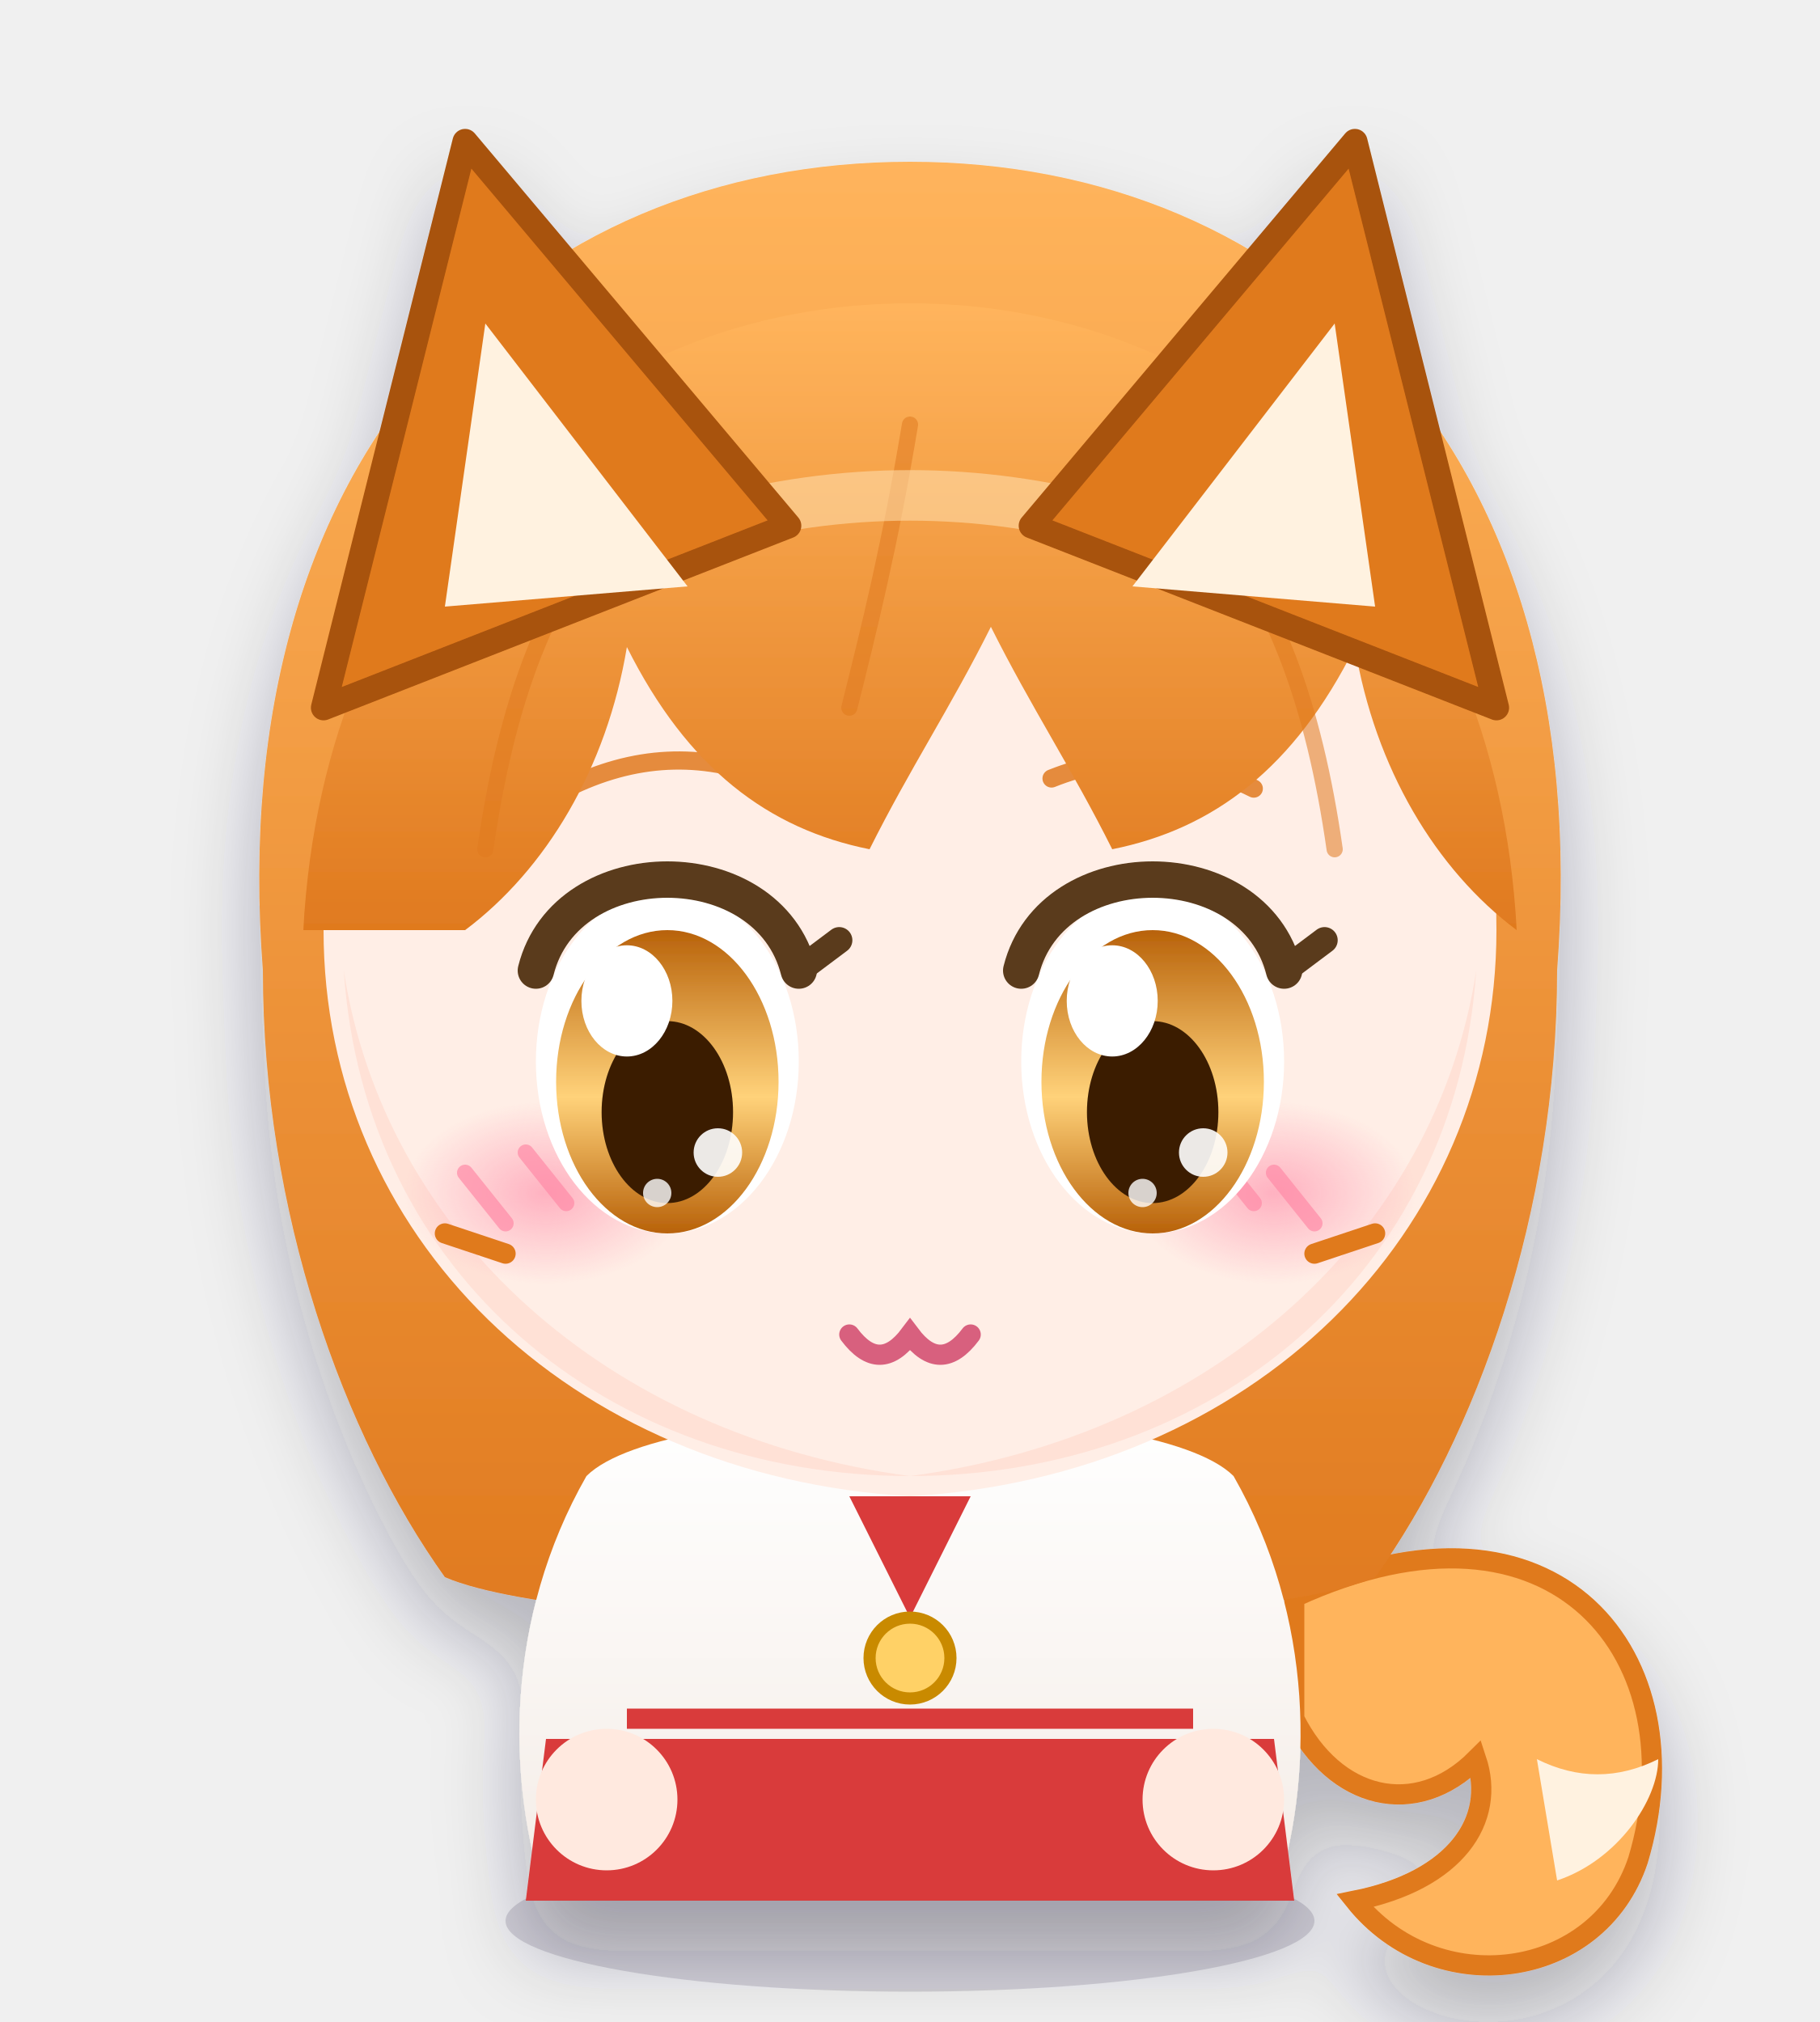
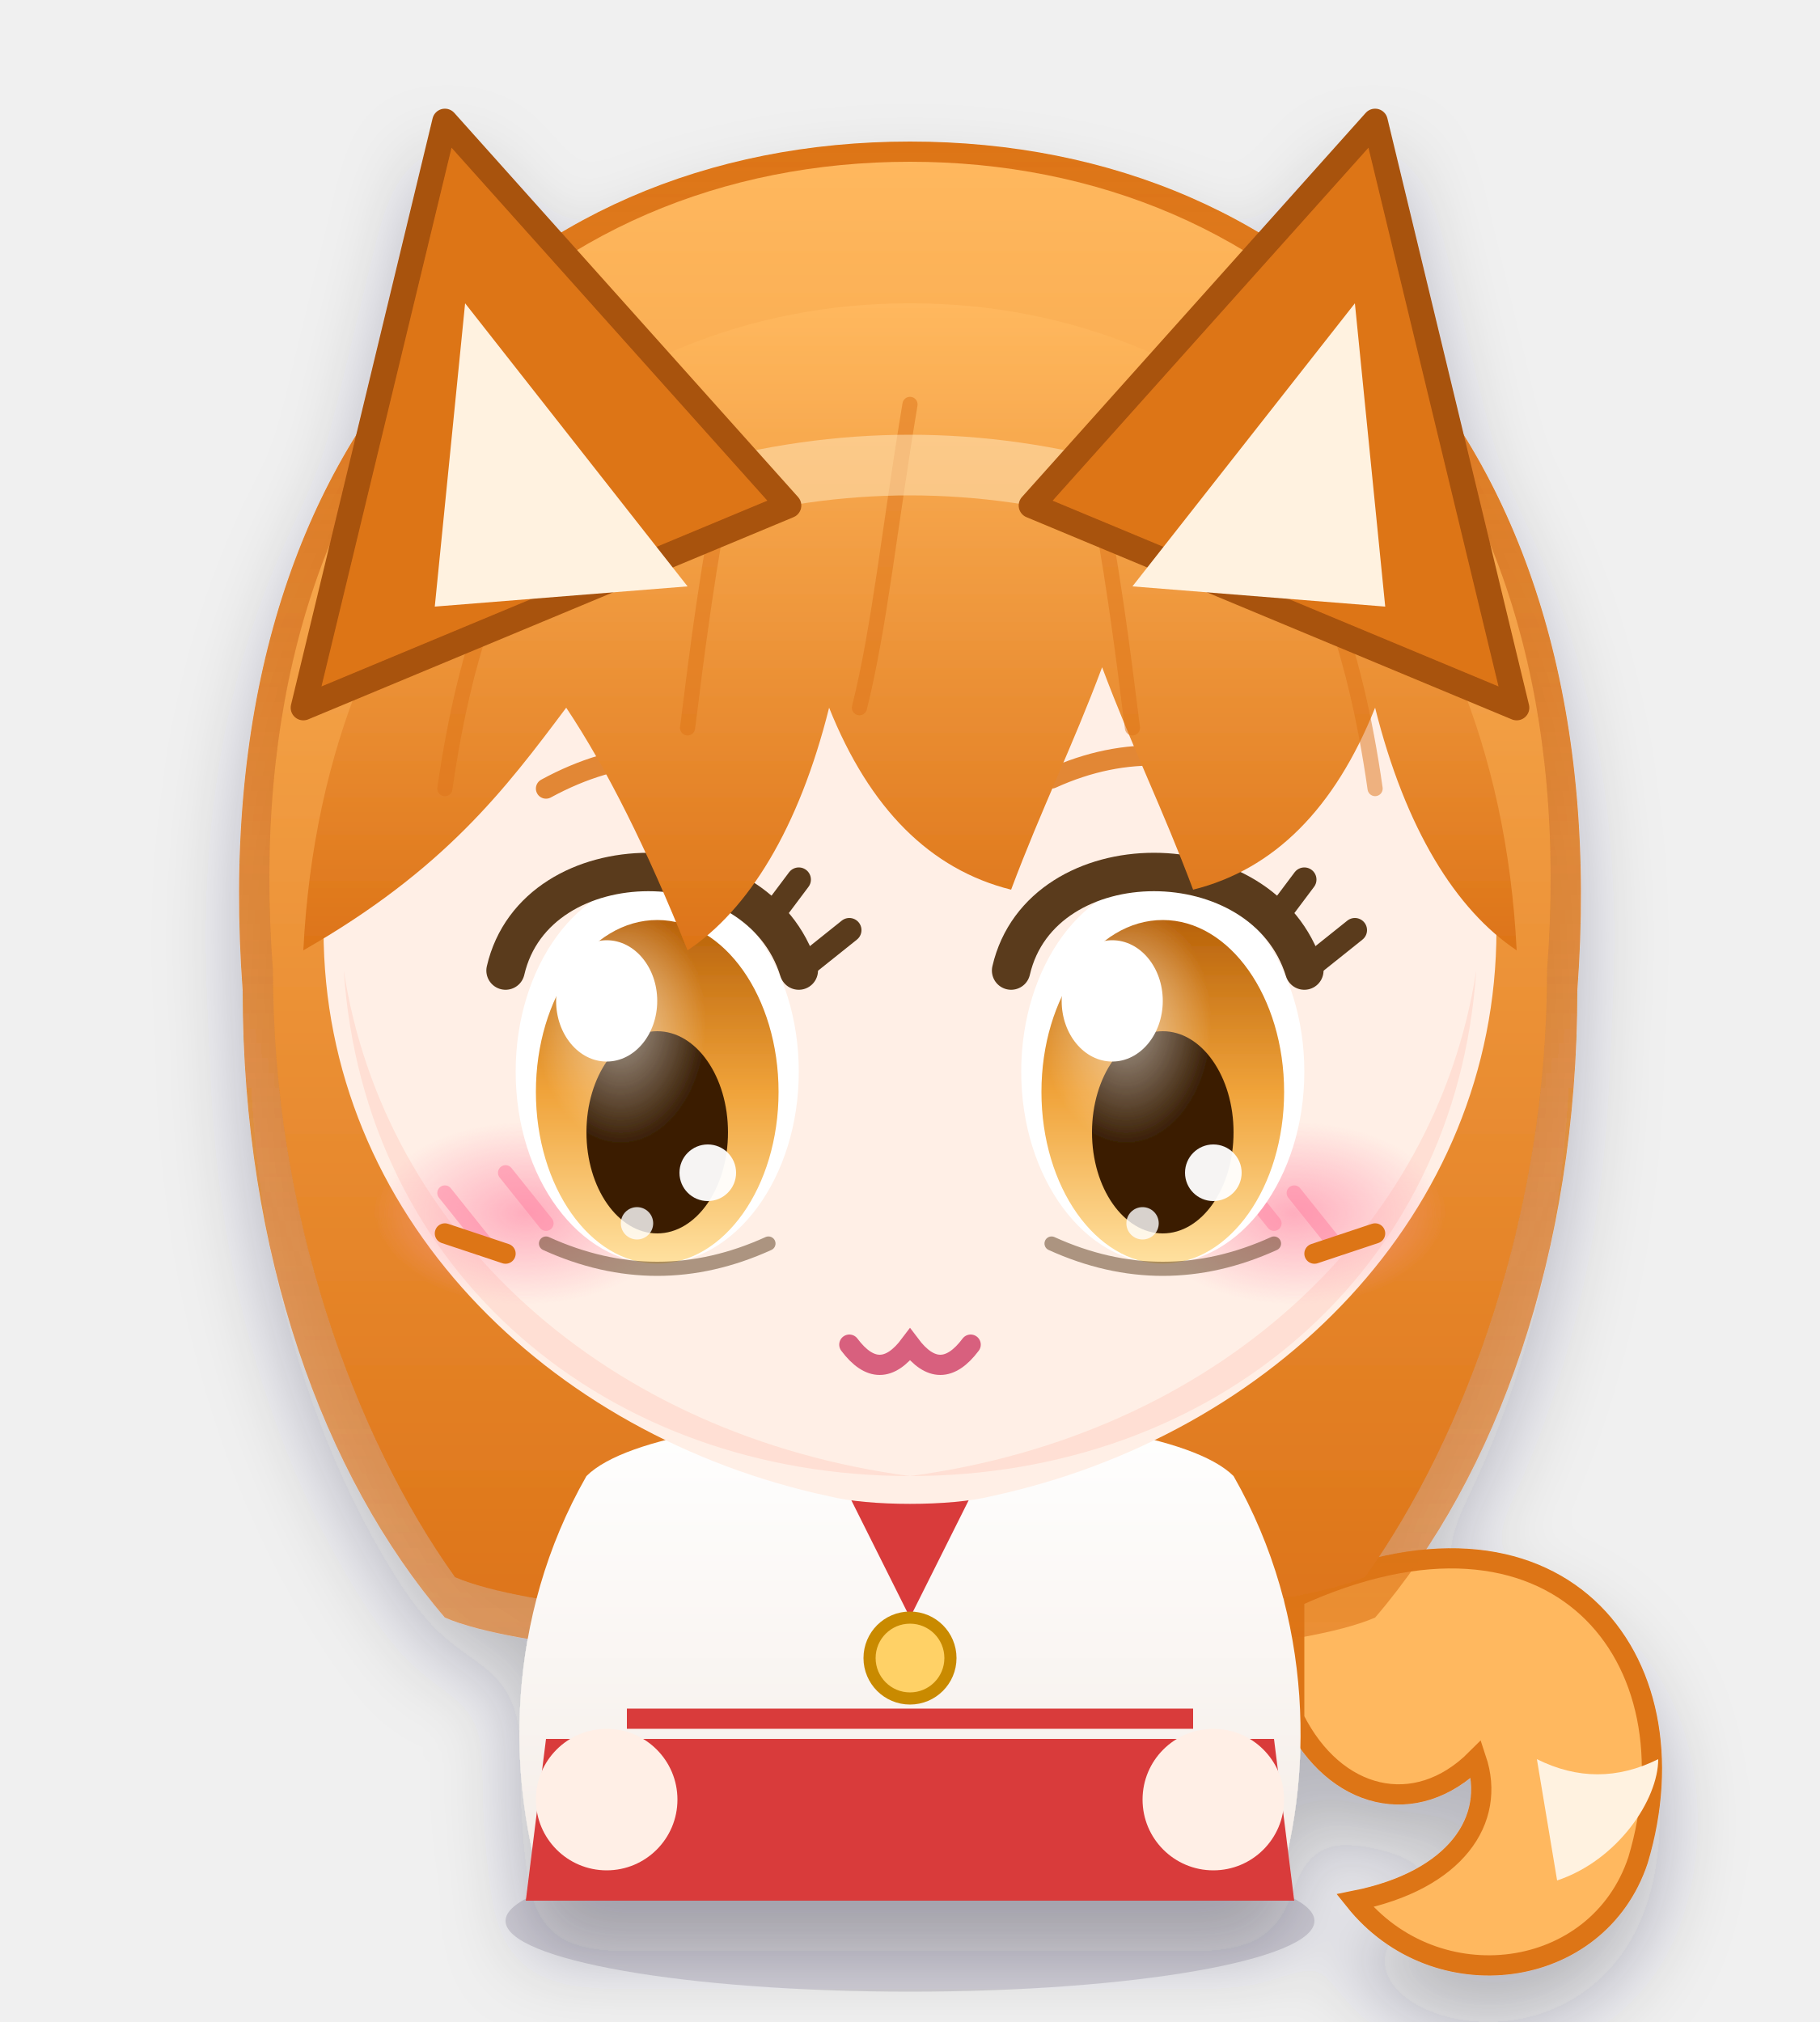
<svg xmlns="http://www.w3.org/2000/svg" viewBox="0 0 180 200" role="img" aria-label="橙发狐耳巫女桌宠">
  <defs>
    <linearGradient id="fox-h" x1="0" y1="0" x2="0" y2="1">
-       <stop stop-color="#ffb45c" />
-       <stop offset="1" stop-color="#e07a1f" />
+       <stop stop-color="#ffb85e" />
+       <stop offset="1" stop-color="#dd7418" />
+     </linearGradient>
+     <linearGradient id="fox-h2" x1="0" y1="0" x2="0" y2="1">
+       <stop stop-color="#dd7418" />
+       <stop offset="1" stop-color="#dd7418" stop-opacity=".6" />
    </linearGradient>
    <linearGradient id="fox-e" x1="0" y1="0" x2="0" y2="1">
      <stop stop-color="#b8620a" />
-       <stop offset=".55" stop-color="#ffd27a" />
-       <stop offset="1" stop-color="#b8620a" />
+       <stop offset=".5" stop-color="#f0a33a" />
+       <stop offset="1" stop-color="#ffe1a0" />
    </linearGradient>
    <linearGradient id="fox-c" x1="0" y1="0" x2="0" y2="1">
      <stop stop-color="#ffffff" />
      <stop offset="1" stop-color="#f4ece6" />
    </linearGradient>
    <radialGradient id="fox-b" cx=".5" cy=".5" r=".5">
-       <stop stop-color="#ff9db4" stop-opacity=".75" />
+       <stop stop-color="#ff9db4" stop-opacity=".8" />
      <stop offset="1" stop-color="#ff9db4" stop-opacity="0" />
+     </radialGradient>
+     <radialGradient id="fox-g" cx=".35" cy=".3" r=".7">
+       <stop stop-color="#fff" stop-opacity=".55" />
+       <stop offset=".5" stop-color="#fff" stop-opacity="0" />
    </radialGradient>
    <filter id="fox-s" x="-30%" y="-30%" width="160%" height="170%">
      <feDropShadow dx="0" dy="5" stdDeviation="4" flood-color="#2a2340" flood-opacity=".28" />
    </filter>
  </defs>
  <ellipse cx="90" cy="190" rx="40" ry="7" fill="#2a2340" opacity=".16" />
  <g filter="url(#fox-s)">
-     <path d="M128 158c26-12 40 6 34 26-4 12-20 14-28 4 10-2 14-8 12-14-6 6-14 4-18-4z" fill="#ffb45c" stroke="#e07a1f" stroke-width="2" />
+     <path d="M128 158c26-12 40 6 34 26-4 12-20 14-28 4 10-2 14-8 12-14-6 6-14 4-18-4z" fill="#ffb85e" stroke="#dd7418" stroke-width="2" />
    <path d="M154 186c6-2 10-8 10-12-4 2-8 2-12 0z" fill="#fff2e0" />
-     <path d="M26 96c-4-52 26-80 64-80s68 28 64 80c0 24-8 46-18 60-14 6-78 6-92 0-10-14-18-36-18-60z" fill="url(#fox-h)" />
+     <path d="M24 98c-4-54 26-84 66-84s70 30 66 84c0 26-8 48-20 62-14 6-78 6-92 0-12-14-20-36-20-62z" fill="url(#fox-h2)" />
+     <path d="M27 96c-4-52 26-80 63-80s67 28 63 80c0 24-8 46-18 60-14 6-76 6-90 0-10-14-18-36-18-60z" fill="url(#fox-h)" />
    <path d="M58 146c-8 14-8 30-4 42h72c4-12 4-28-4-42-8-8-56-8-64 0z" fill="url(#fox-c)" />
    <path d="M54 172h72l2 16H52z" fill="#d93b3b" />
    <path d="M84 148l6 12 6-12z" fill="#d93b3b" />
    <path d="M62 170h56" stroke="#d93b3b" stroke-width="2" />
    <circle cx="90" cy="164" r="4" fill="#ffd166" stroke="#c98a00" stroke-width="1.2" />
-     <circle cx="60" cy="178" r="7" fill="#ffe9df" />
-     <circle cx="120" cy="178" r="7" fill="#ffe9df" />
-     <rect x="80" y="128" width="20" height="18" rx="6" fill="#ffdccd" />
-     <path d="M32 92c0-36 26-58 58-58s58 22 58 58c0 30-24 54-58 56-34-2-58-26-58-56z" fill="#ffeee6" />
-     <path d="M34 96c4 26 26 46 56 50-30 0-54-20-56-50z" fill="#ffd9cc" opacity=".6" />
-     <path d="M146 96c-4 26-26 46-56 50 30 0 54-20 56-50z" fill="#ffd9cc" opacity=".6" />
-     <ellipse cx="54" cy="118" rx="14" ry="9" fill="url(#fox-b)" />
-     <ellipse cx="126" cy="118" rx="14" ry="9" fill="url(#fox-b)" />
-     <path d="M46 116l4 5M52 114l4 5M120 114l4 5M126 116l4 5" stroke="#ff8aa6" stroke-width="1.6" stroke-linecap="round" opacity=".7" />
-     <ellipse cx="66" cy="105" rx="13" ry="17" fill="#fff" />
-     <ellipse cx="66" cy="107" rx="11" ry="15" fill="url(#fox-e)" />
-     <ellipse cx="66" cy="110" rx="6.5" ry="9" fill="#3a1f05" />
-     <ellipse cx="62" cy="99" rx="4.5" ry="5.5" fill="#fff" />
-     <circle cx="71" cy="114" r="2.4" fill="#fff" opacity=".9" />
-     <circle cx="65" cy="118" r="1.4" fill="#fff" opacity=".8" />
-     <path d="M53 96c3-12 23-12 26 0" stroke="#5a3a1a" stroke-width="3.6" fill="none" stroke-linecap="round" />
-     <path d="M79 96l4-3" stroke="#5a3a1a" stroke-width="2.6" stroke-linecap="round" />
-     <ellipse cx="114" cy="105" rx="13" ry="17" fill="#fff" />
-     <ellipse cx="114" cy="107" rx="11" ry="15" fill="url(#fox-e)" />
-     <ellipse cx="114" cy="110" rx="6.5" ry="9" fill="#3a1f05" />
-     <ellipse cx="110" cy="99" rx="4.5" ry="5.5" fill="#fff" />
-     <circle cx="119" cy="114" r="2.4" fill="#fff" opacity=".9" />
-     <circle cx="113" cy="118" r="1.4" fill="#fff" opacity=".8" />
-     <path d="M101 96c3-12 23-12 26 0" stroke="#5a3a1a" stroke-width="3.6" fill="none" stroke-linecap="round" />
-     <path d="M127 96l4-3" stroke="#5a3a1a" stroke-width="2.6" stroke-linecap="round" />
-     <path d="M56 78q10-5 20-1" stroke="#e07a1f" stroke-width="1.8" fill="none" stroke-linecap="round" opacity=".85" />
-     <path d="M104 77q10-4 20 1" stroke="#e07a1f" stroke-width="1.8" fill="none" stroke-linecap="round" opacity=".85" />
-     <path d="M84 132q3 4 6 0q3 4 6 0" stroke="#d8607e" stroke-width="2" fill="none" stroke-linecap="round" />
-     <path d="M30 92c2-38 28-62 60-62s58 24 60 62c-8-6-14-16-16-28-6 12-14 18-24 20-4-8-8-14-12-22-4 8-8 14-12 22-10-2-18-8-24-20-2 12-8 22-16 28z" fill="url(#fox-h)" />
-     <path d="M62 50c-8 8-12 20-14 34M118 50c8 8 12 20 14 34M90 42c-2 12-4 20-6 28" stroke="#e07a1f" stroke-width="1.6" fill="none" stroke-linecap="round" opacity=".55" />
-     <path d="M50 60q40-22 80 0" stroke="#ffe0b0" stroke-width="5" fill="none" stroke-linecap="round" opacity=".55" />
-     <path d="M32 70L46 14l32 38z" fill="#e07a1f" stroke="#a8520c" stroke-width="2.5" stroke-linejoin="round" />
-     <path d="M44 60l4-28 20 26z" fill="#fff2e0" />
-     <path d="M148 70L134 14l-32 38z" fill="#e07a1f" stroke="#a8520c" stroke-width="2.5" stroke-linejoin="round" />
-     <path d="M136 60l-4-28-20 26z" fill="#fff2e0" />
-     <path d="M44 122l6 2M136 122l-6 2" stroke="#e07a1f" stroke-width="2" stroke-linecap="round" />
+     <circle cx="60" cy="178" r="7" fill="#ffefe6" />
+     <circle cx="120" cy="178" r="7" fill="#ffefe6" />
+     <rect x="80" y="128" width="20" height="18" rx="6" fill="#ffd9cc" />
+     <path d="M32 92c0-36 26-58 58-58s58 22 58 58c0 28-22 50-50 56-4 1-12 1-16 0-28-6-50-28-50-56z" fill="#ffefe6" />
+     <path d="M34 96c4 26 26 46 56 50-30 0-54-20-56-50z" fill="#ffd9cc" opacity=".7" />
+     <path d="M146 96c-4 26-26 46-56 50 30 0 54-20 56-50z" fill="#ffd9cc" opacity=".7" />
+     <ellipse cx="52" cy="120" rx="15" ry="9" fill="url(#fox-b)" />
+     <ellipse cx="128" cy="120" rx="15" ry="9" fill="url(#fox-b)" />
+     <path d="M44 118l4 5M50 116l4 5M122 116l4 5M128 118l4 5" stroke="#ff8aa6" stroke-width="1.5" stroke-linecap="round" opacity=".6" />
+     <ellipse cx="65" cy="106" rx="14" ry="19" fill="#fff" />
+     <ellipse cx="65" cy="108" rx="12" ry="17" fill="url(#fox-e)" />
+     <ellipse cx="65" cy="112" rx="7" ry="10" fill="#3a1f05" />
+     <ellipse cx="65" cy="108" rx="12" ry="17" fill="url(#fox-g)" />
+     <ellipse cx="60" cy="99" rx="5" ry="6" fill="#fff" />
+     <circle cx="70" cy="116" r="2.8" fill="#fff" opacity=".95" />
+     <circle cx="63" cy="121" r="1.6" fill="#fff" opacity=".8" />
+     <path d="M50 96c3-13 25-13 29 0" stroke="#5a3a1a" stroke-width="3.8" fill="none" stroke-linecap="round" />
+     <path d="M79 96l5-4M76 91l3-4" stroke="#5a3a1a" stroke-width="2.4" stroke-linecap="round" />
+     <path d="M54 123q11 5 22 0" stroke="#5a3a1a" stroke-width="1.4" fill="none" stroke-linecap="round" opacity=".5" />
+     <ellipse cx="115" cy="106" rx="14" ry="19" fill="#fff" />
+     <ellipse cx="115" cy="108" rx="12" ry="17" fill="url(#fox-e)" />
+     <ellipse cx="115" cy="112" rx="7" ry="10" fill="#3a1f05" />
+     <ellipse cx="115" cy="108" rx="12" ry="17" fill="url(#fox-g)" />
+     <ellipse cx="110" cy="99" rx="5" ry="6" fill="#fff" />
+     <circle cx="120" cy="116" r="2.8" fill="#fff" opacity=".95" />
+     <circle cx="113" cy="121" r="1.6" fill="#fff" opacity=".8" />
+     <path d="M100 96c3-13 25-13 29 0" stroke="#5a3a1a" stroke-width="3.8" fill="none" stroke-linecap="round" />
+     <path d="M129 96l5-4M126 91l3-4" stroke="#5a3a1a" stroke-width="2.4" stroke-linecap="round" />
+     <path d="M104 123q11 5 22 0" stroke="#5a3a1a" stroke-width="1.4" fill="none" stroke-linecap="round" opacity=".5" />
+     <path d="M54 78q11-6 22-1" stroke="#dd7418" stroke-width="2" fill="none" stroke-linecap="round" opacity=".85" />
+     <path d="M104 77q11-5 22 1" stroke="#dd7418" stroke-width="2" fill="none" stroke-linecap="round" opacity=".85" />
+     <path d="M84 133q3 4 6 0q3 4 6 0" stroke="#d8607e" stroke-width="2" fill="none" stroke-linecap="round" />
+     <path d="M30 94c2-40 28-64 60-64s58 24 60 64c-6-4-11-12-14-24-4 10-10 16-18 18-3-8-6-14-9-22-3 8-6 14-9 22-8-2-14-8-18-18-3 12-8 20-14 24-4-10-8-18-12-24-6 8-12 16-26 24z" fill="url(#fox-h)" />
+     <path d="M58 44c-8 8-12 20-14 34M122 44c8 8 12 20 14 34M90 40c-2 12-3 22-5 30M72 46c-2 10-3 18-4 26M108 46c2 10 3 18 4 26" stroke="#dd7418" stroke-width="1.5" fill="none" stroke-linecap="round" opacity=".5" />
+     <path d="M48 58q42-24 84 0" stroke="#ffe3b8" stroke-width="6" fill="none" stroke-linecap="round" opacity=".55" />
+     <path d="M30 70L44 12l34 38z" fill="#dd7418" stroke="#a8520c" stroke-width="2.5" stroke-linejoin="round" />
+     <path d="M43 60l3-30 22 28z" fill="#fff2e0" />
+     <path d="M150 70L136 12l-34 38z" fill="#dd7418" stroke="#a8520c" stroke-width="2.5" stroke-linejoin="round" />
+     <path d="M137 60l-3-30-22 28z" fill="#fff2e0" />
+     <path d="M44 122l6 2M136 122l-6 2" stroke="#dd7418" stroke-width="2" stroke-linecap="round" />
  </g>
</svg>
